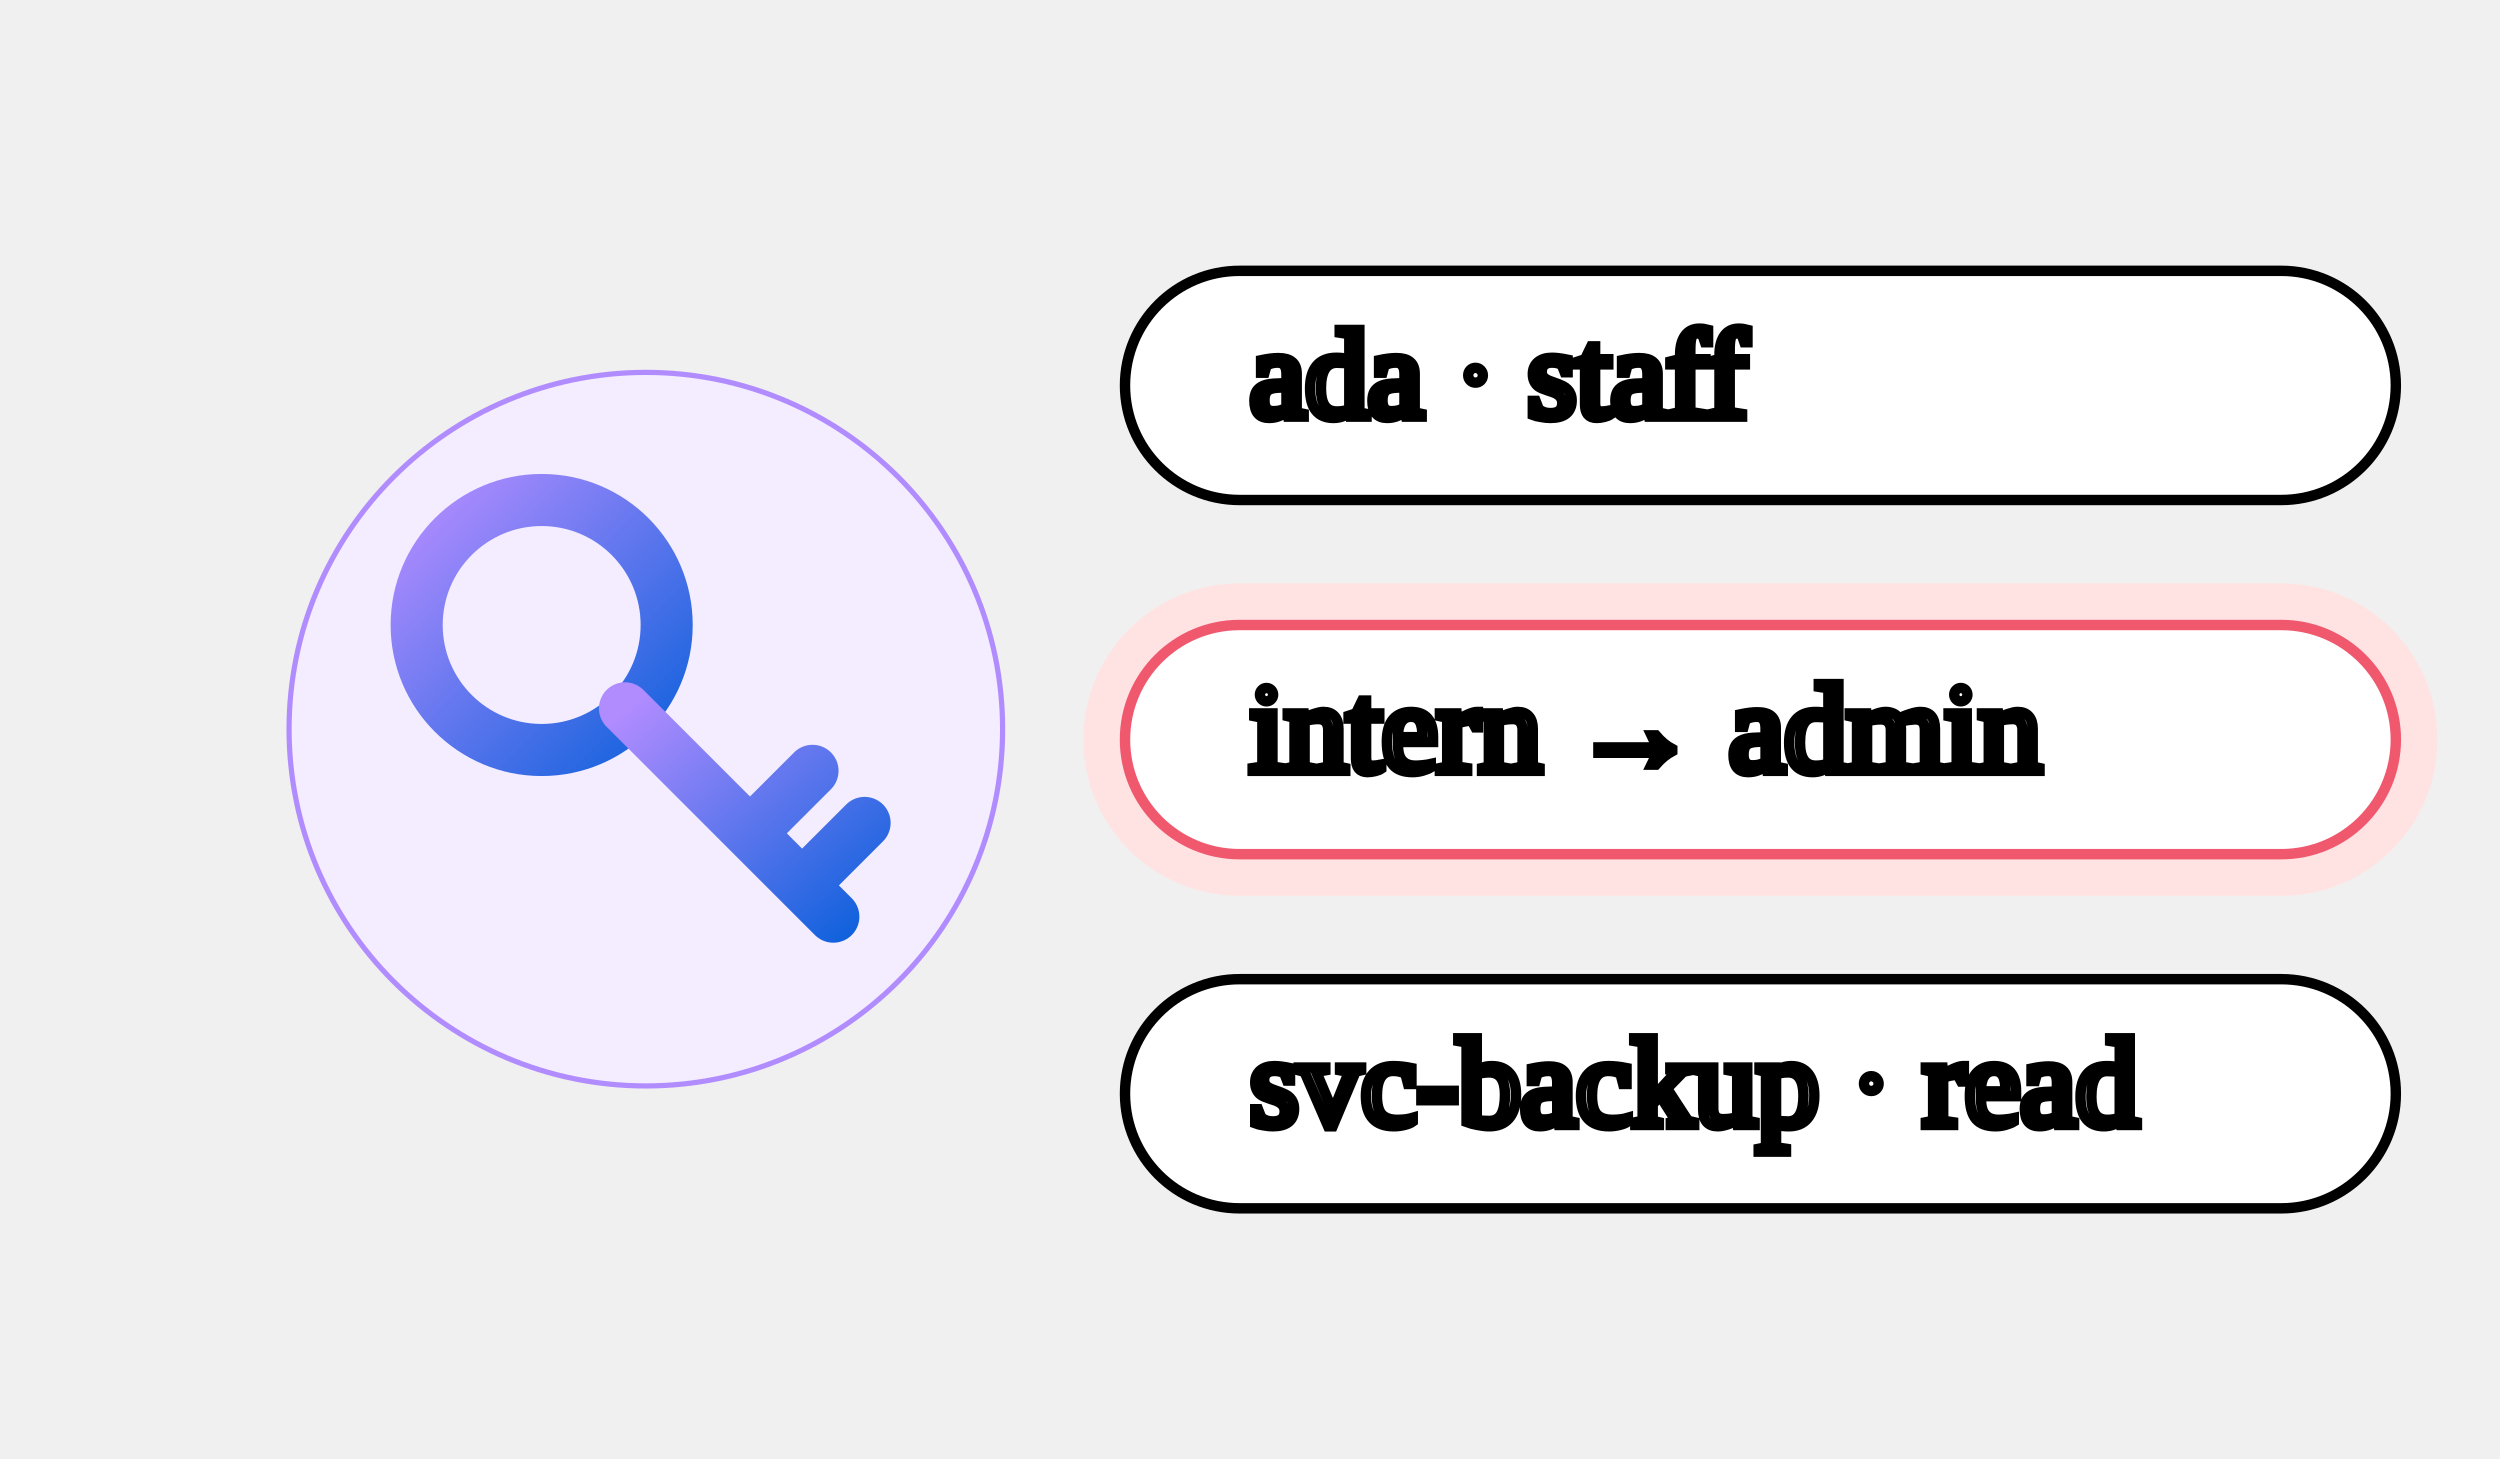
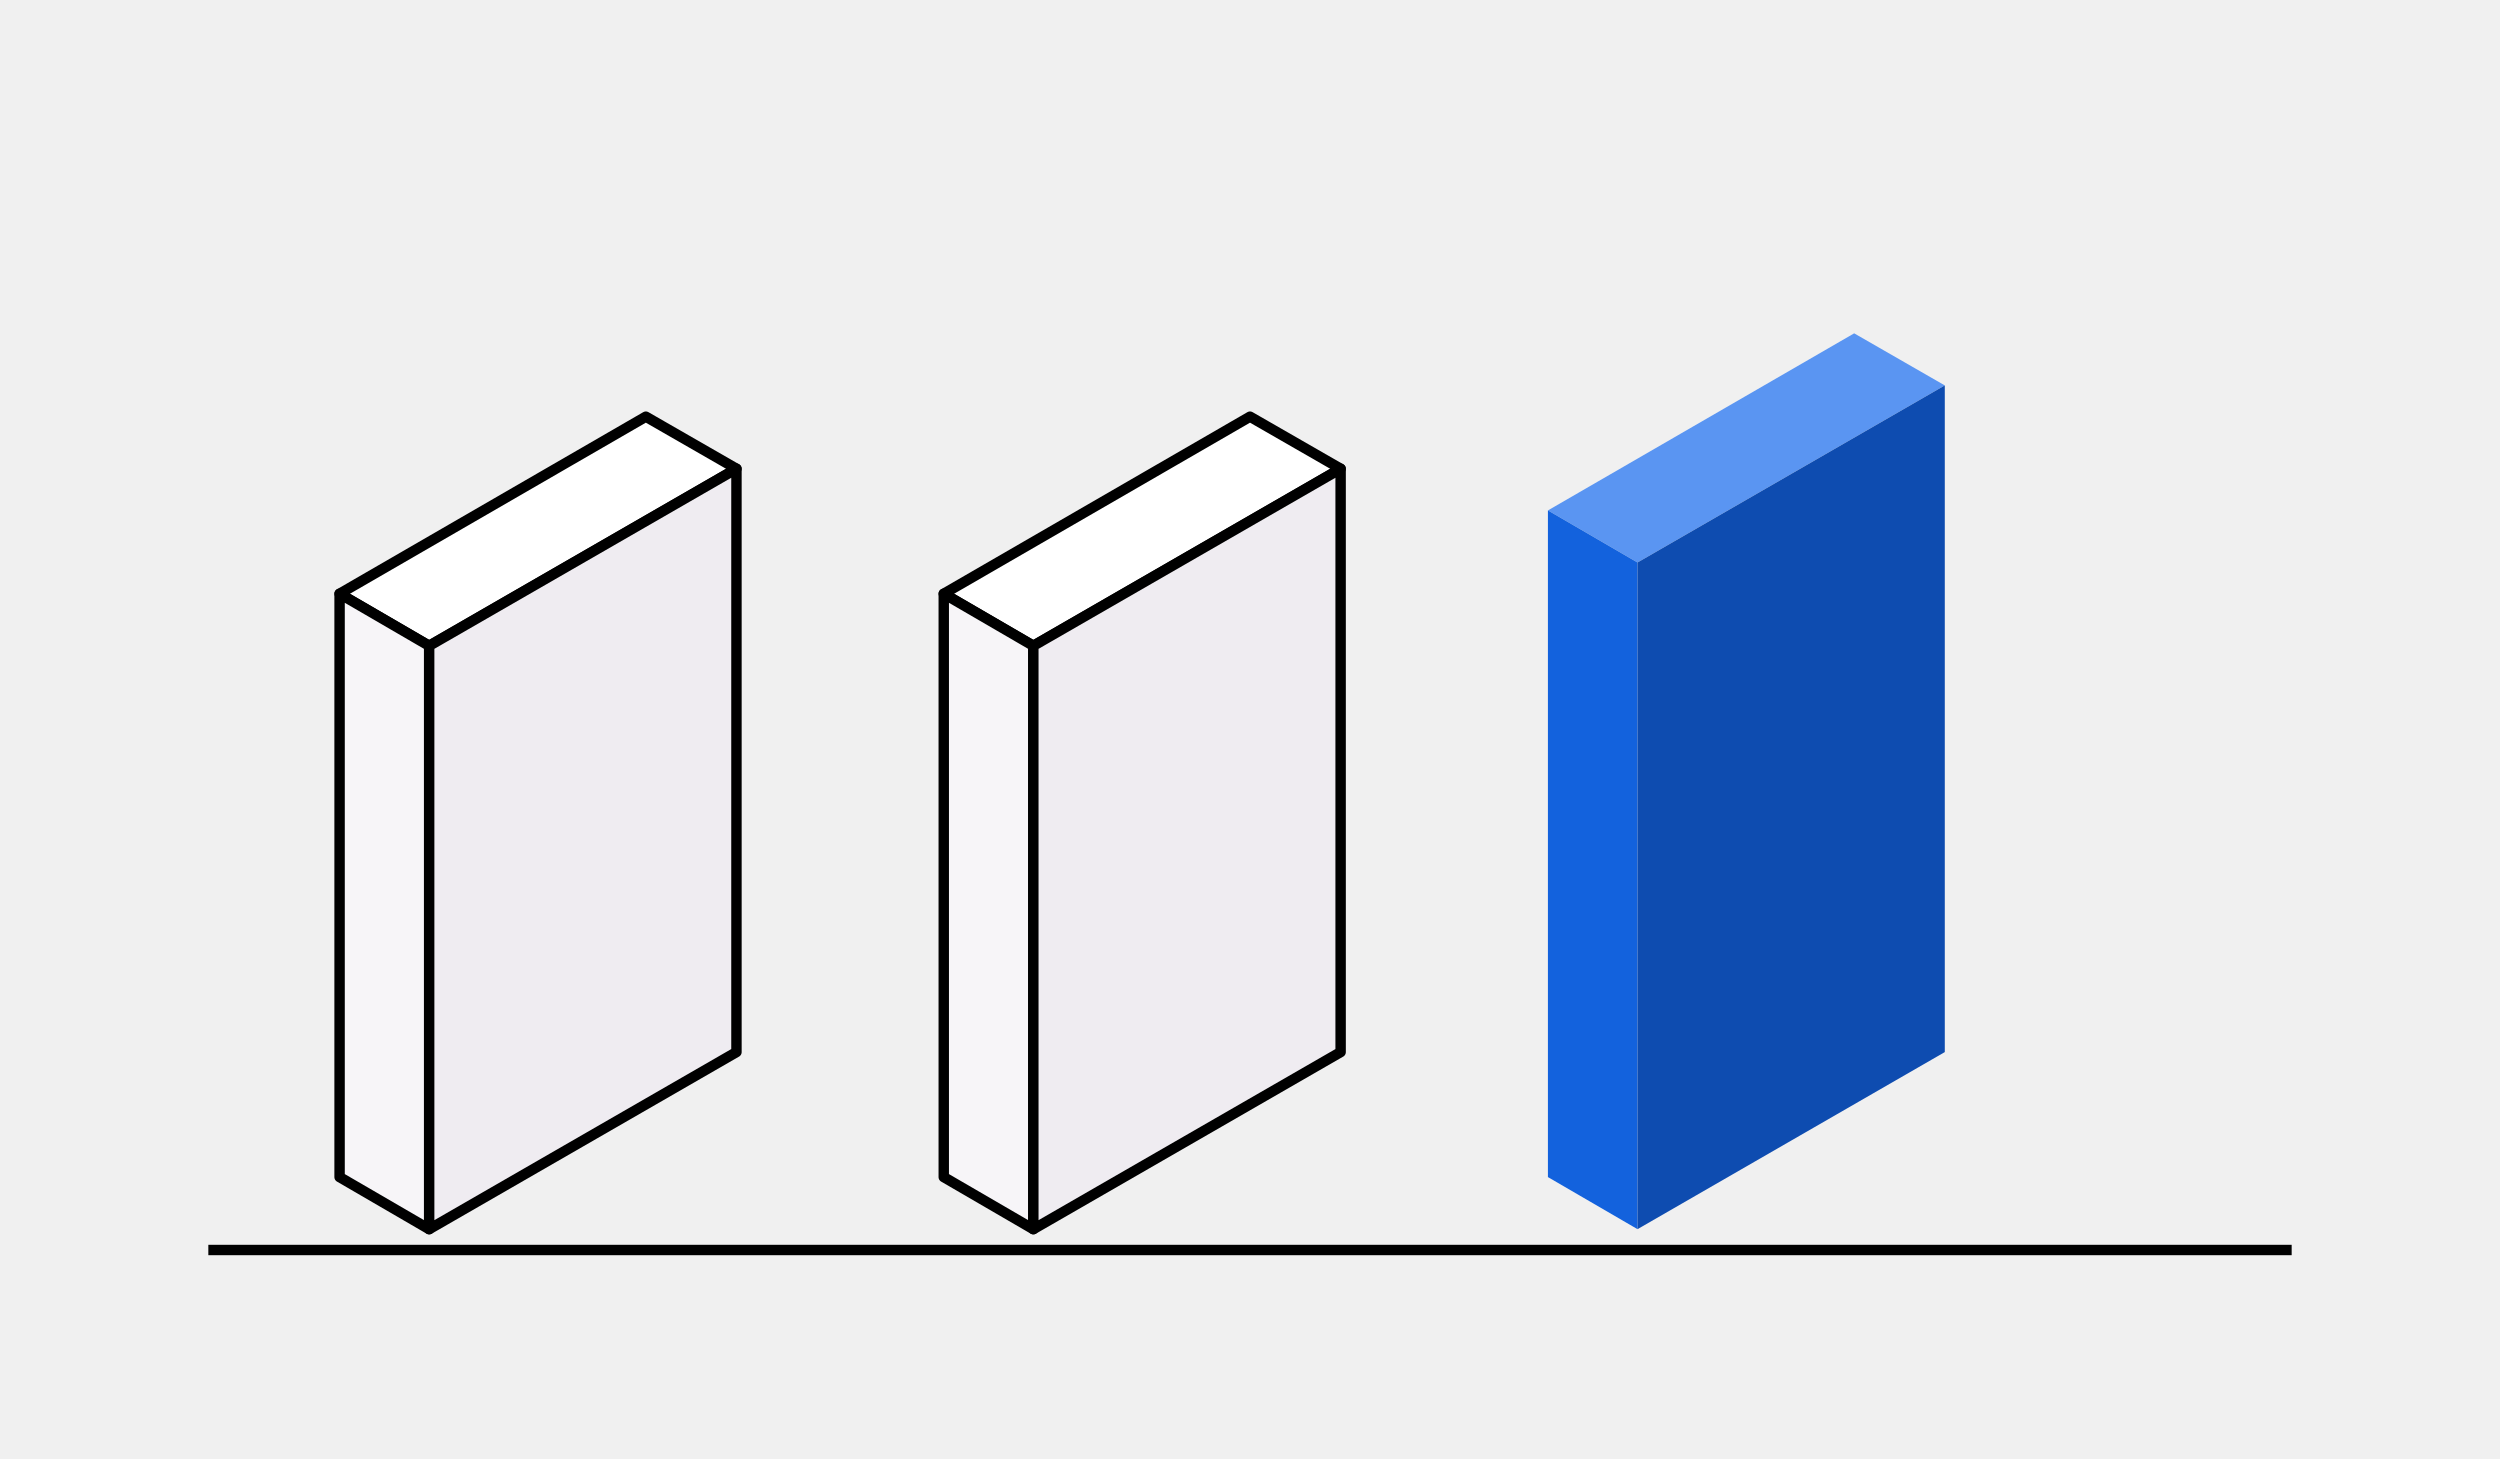
- <svg viewBox="0 0 240 140" fill="none" stroke="currentColor" stroke-width="1" aria-hidden="true">
-   <defs>
-     <linearGradient id="id-k" x1="0" y1="0" x2="1" y2="1">
-       <stop offset="0" stop-color="#B18CFF" />
-       <stop offset="1" stop-color="#1362DD" />
-     </linearGradient>
-   </defs>
-   <circle class="ping" cx="62" cy="70" r="34" stroke="#B18CFF" />
-   <circle cx="62" cy="70" r="34" fill="#F3EDFF" stroke="none" />
-   <circle cx="52" cy="60" r="12" stroke="url(#id-k)" stroke-width="5" />
-   <path d="M60 68l20 20M72 80l6-6M77 85l6-6" stroke="url(#id-k)" stroke-width="5" stroke-linecap="round" />
-   <rect x="108" y="26" width="122" height="22" rx="11" fill="#fff" />
-   <text x="120" y="40" class="t">ada · staff</text>
-   <rect class="glow-soft" x="104" y="56" width="130" height="30" rx="15" fill="#FFE3E3" stroke="none" />
-   <rect x="108" y="60" width="122" height="22" rx="11" fill="#fff" stroke="#F0586E" />
-   <text x="120" y="74" class="t">intern → <tspan class="r-t">admin</tspan>
-   </text>
-   <rect x="108" y="94" width="122" height="22" rx="11" fill="#fff" />
-   <text x="120" y="108" class="t">svc-backup · read</text>
+ <svg viewBox="0 0 240 140" fill="none" stroke="currentColor" stroke-width="1" stroke-linejoin="round" aria-hidden="true">
+   <g>
+     <path d="M62.0,40.0 L70.7,45.0 L41.2,62.0 L32.6,57.0Z" fill="#fff" />
+     <path d="M32.6,57.0 L41.2,62.0 L41.2,118.0 L32.6,113.0Z" fill="#F7F5F8" />
+     <path d="M41.2,62.0 L70.7,45.0 L70.7,101.0 L41.2,118.0Z" fill="#EFECF1" />
+   </g>
+   <g>
+     <path d="M120.0,40.0 L128.7,45.0 L99.2,62.0 L90.6,57.0Z" fill="#fff" />
+     <path d="M90.6,57.0 L99.2,62.0 L99.2,118.0 L90.6,113.0Z" fill="#F7F5F8" />
+     <path d="M99.2,62.0 L128.7,45.0 L128.7,101.0 L99.2,118.0Z" fill="#EFECF1" />
+   </g>
+   <g class="float">
+     <g>
+       <path d="M178.0,32.0 L186.7,37.0 L157.2,54.0 L148.6,49.0Z" fill="#5A95F2" stroke="none" />
+       <path d="M148.6,49.0 L157.2,54.0 L157.2,118.0 L148.6,113.0Z" fill="#1362DD" stroke="none" />
+       <path d="M157.2,54.0 L186.7,37.0 L186.7,101.0 L157.2,118.0Z" fill="#0E4CB0" stroke="none" />
+     </g>
+   </g>
+   <path class="soft" d="M20 120H220" />
</svg>
